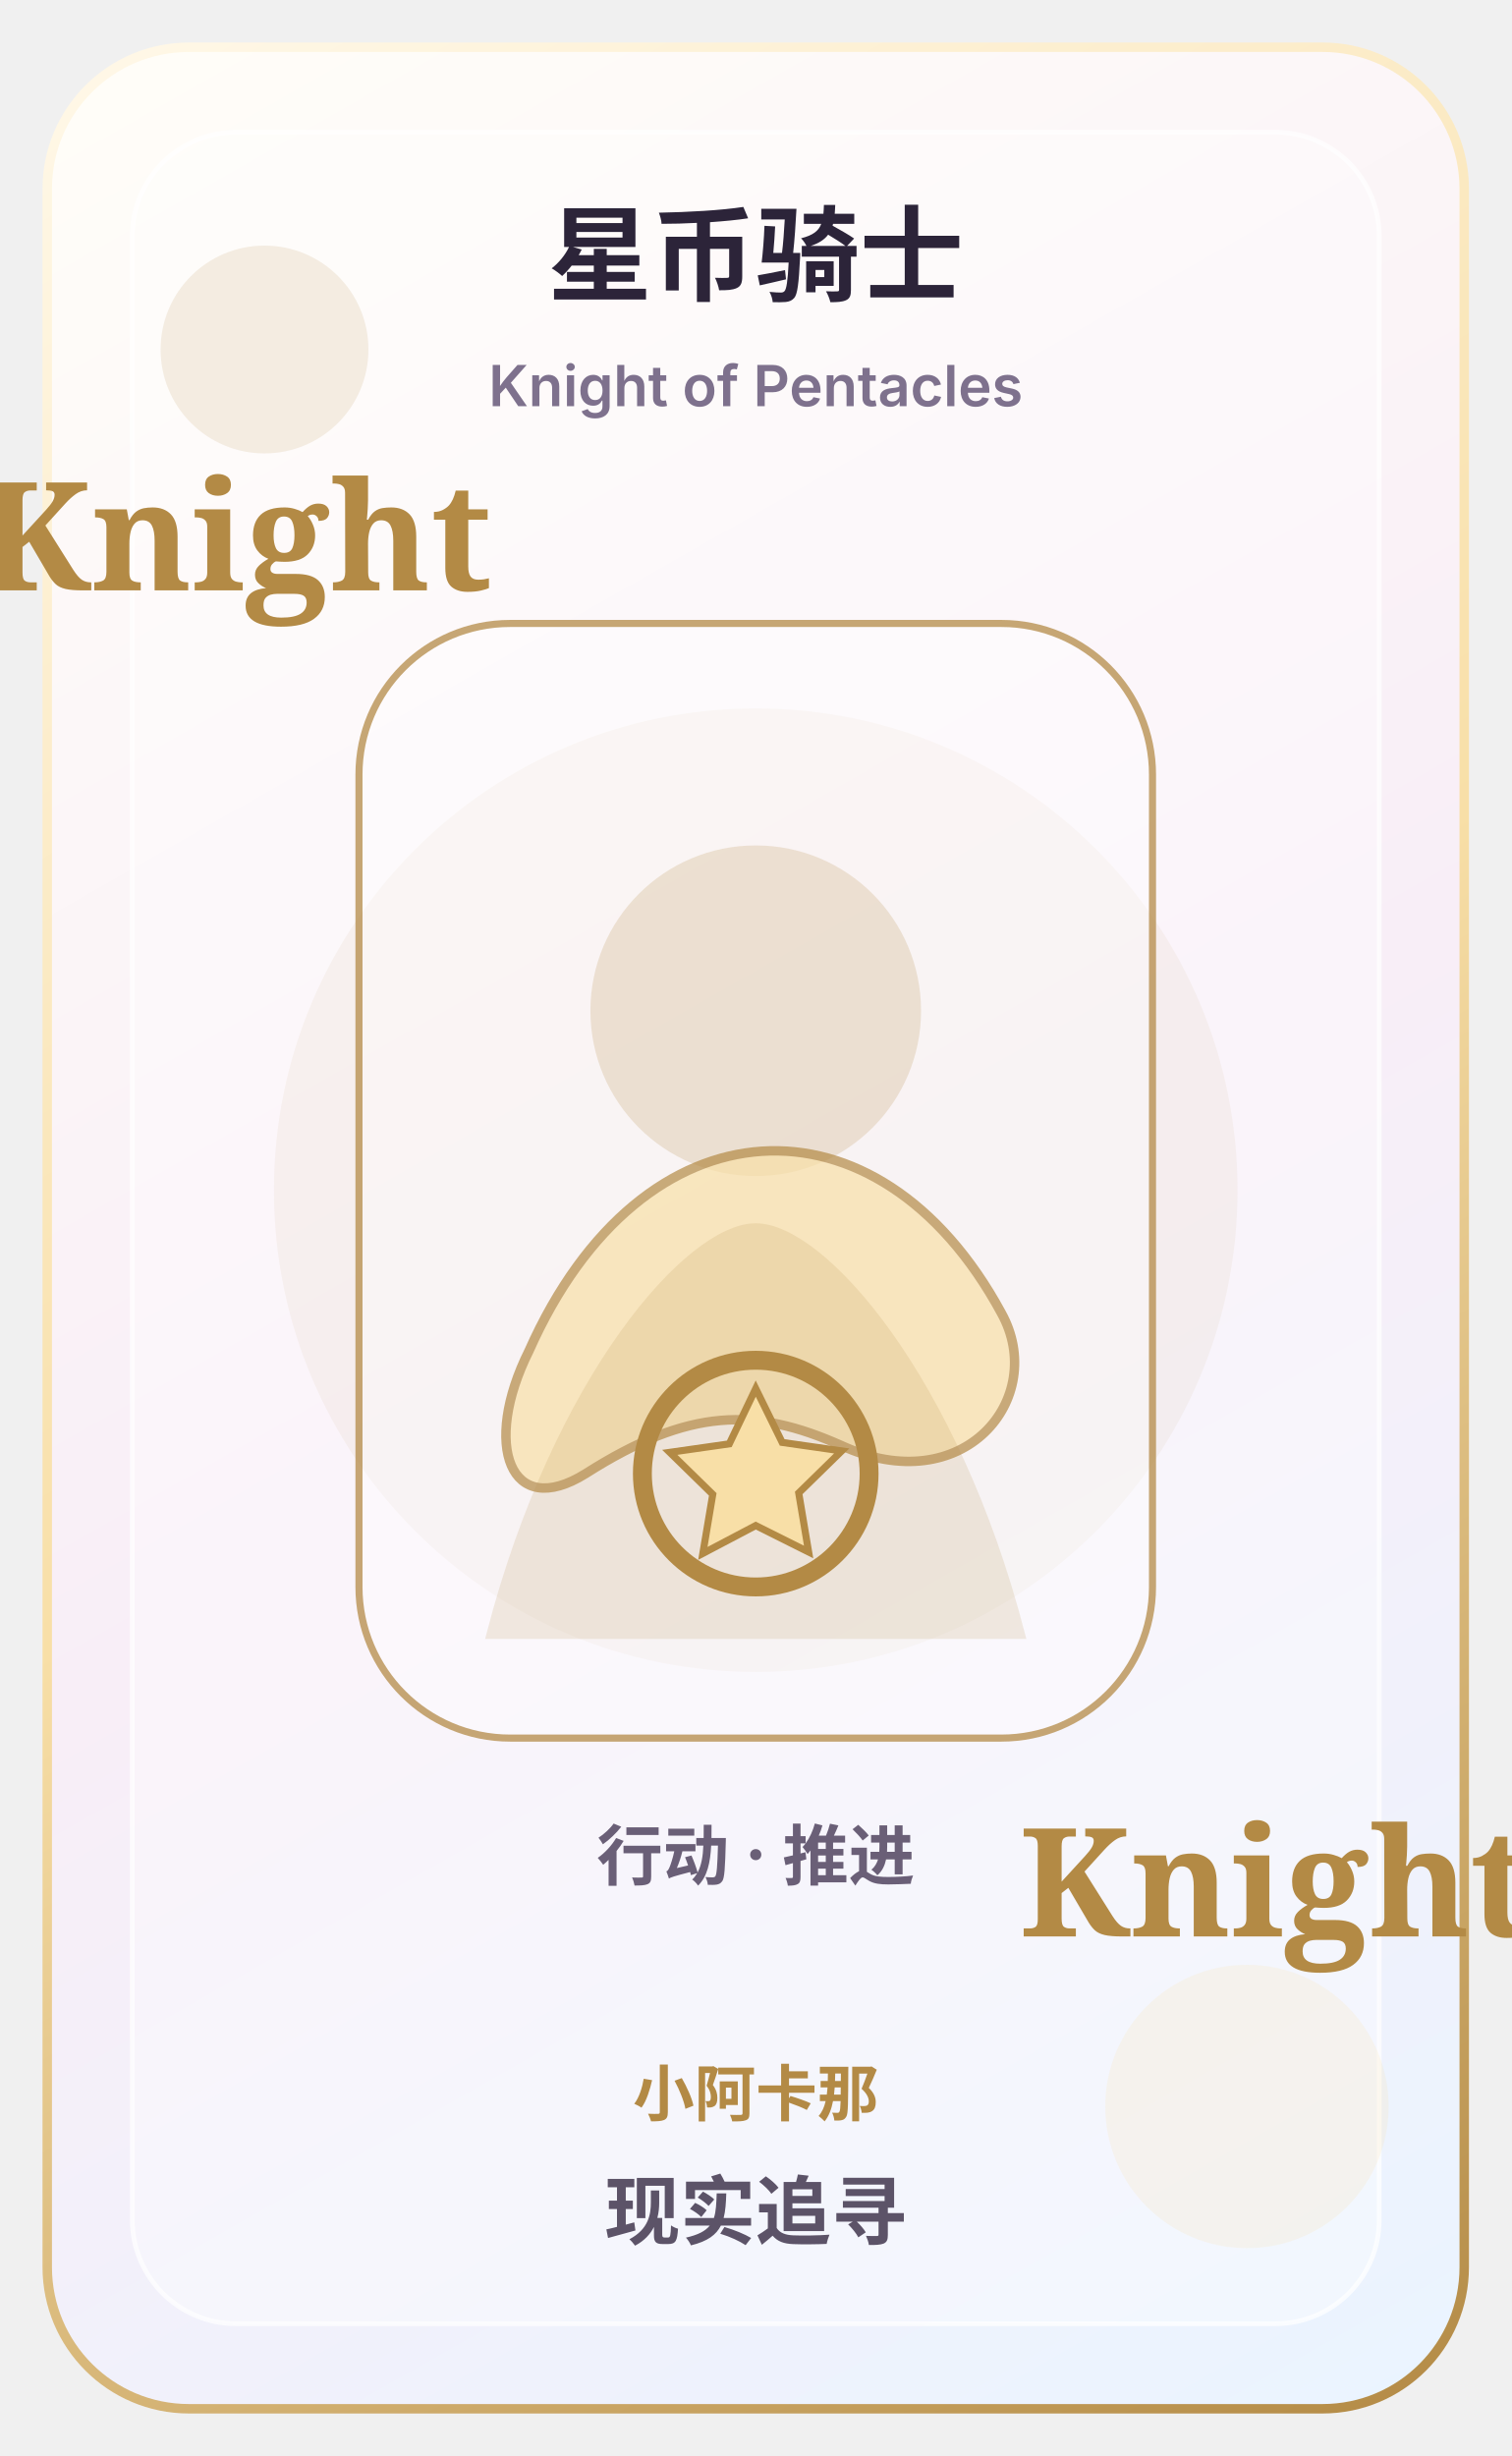
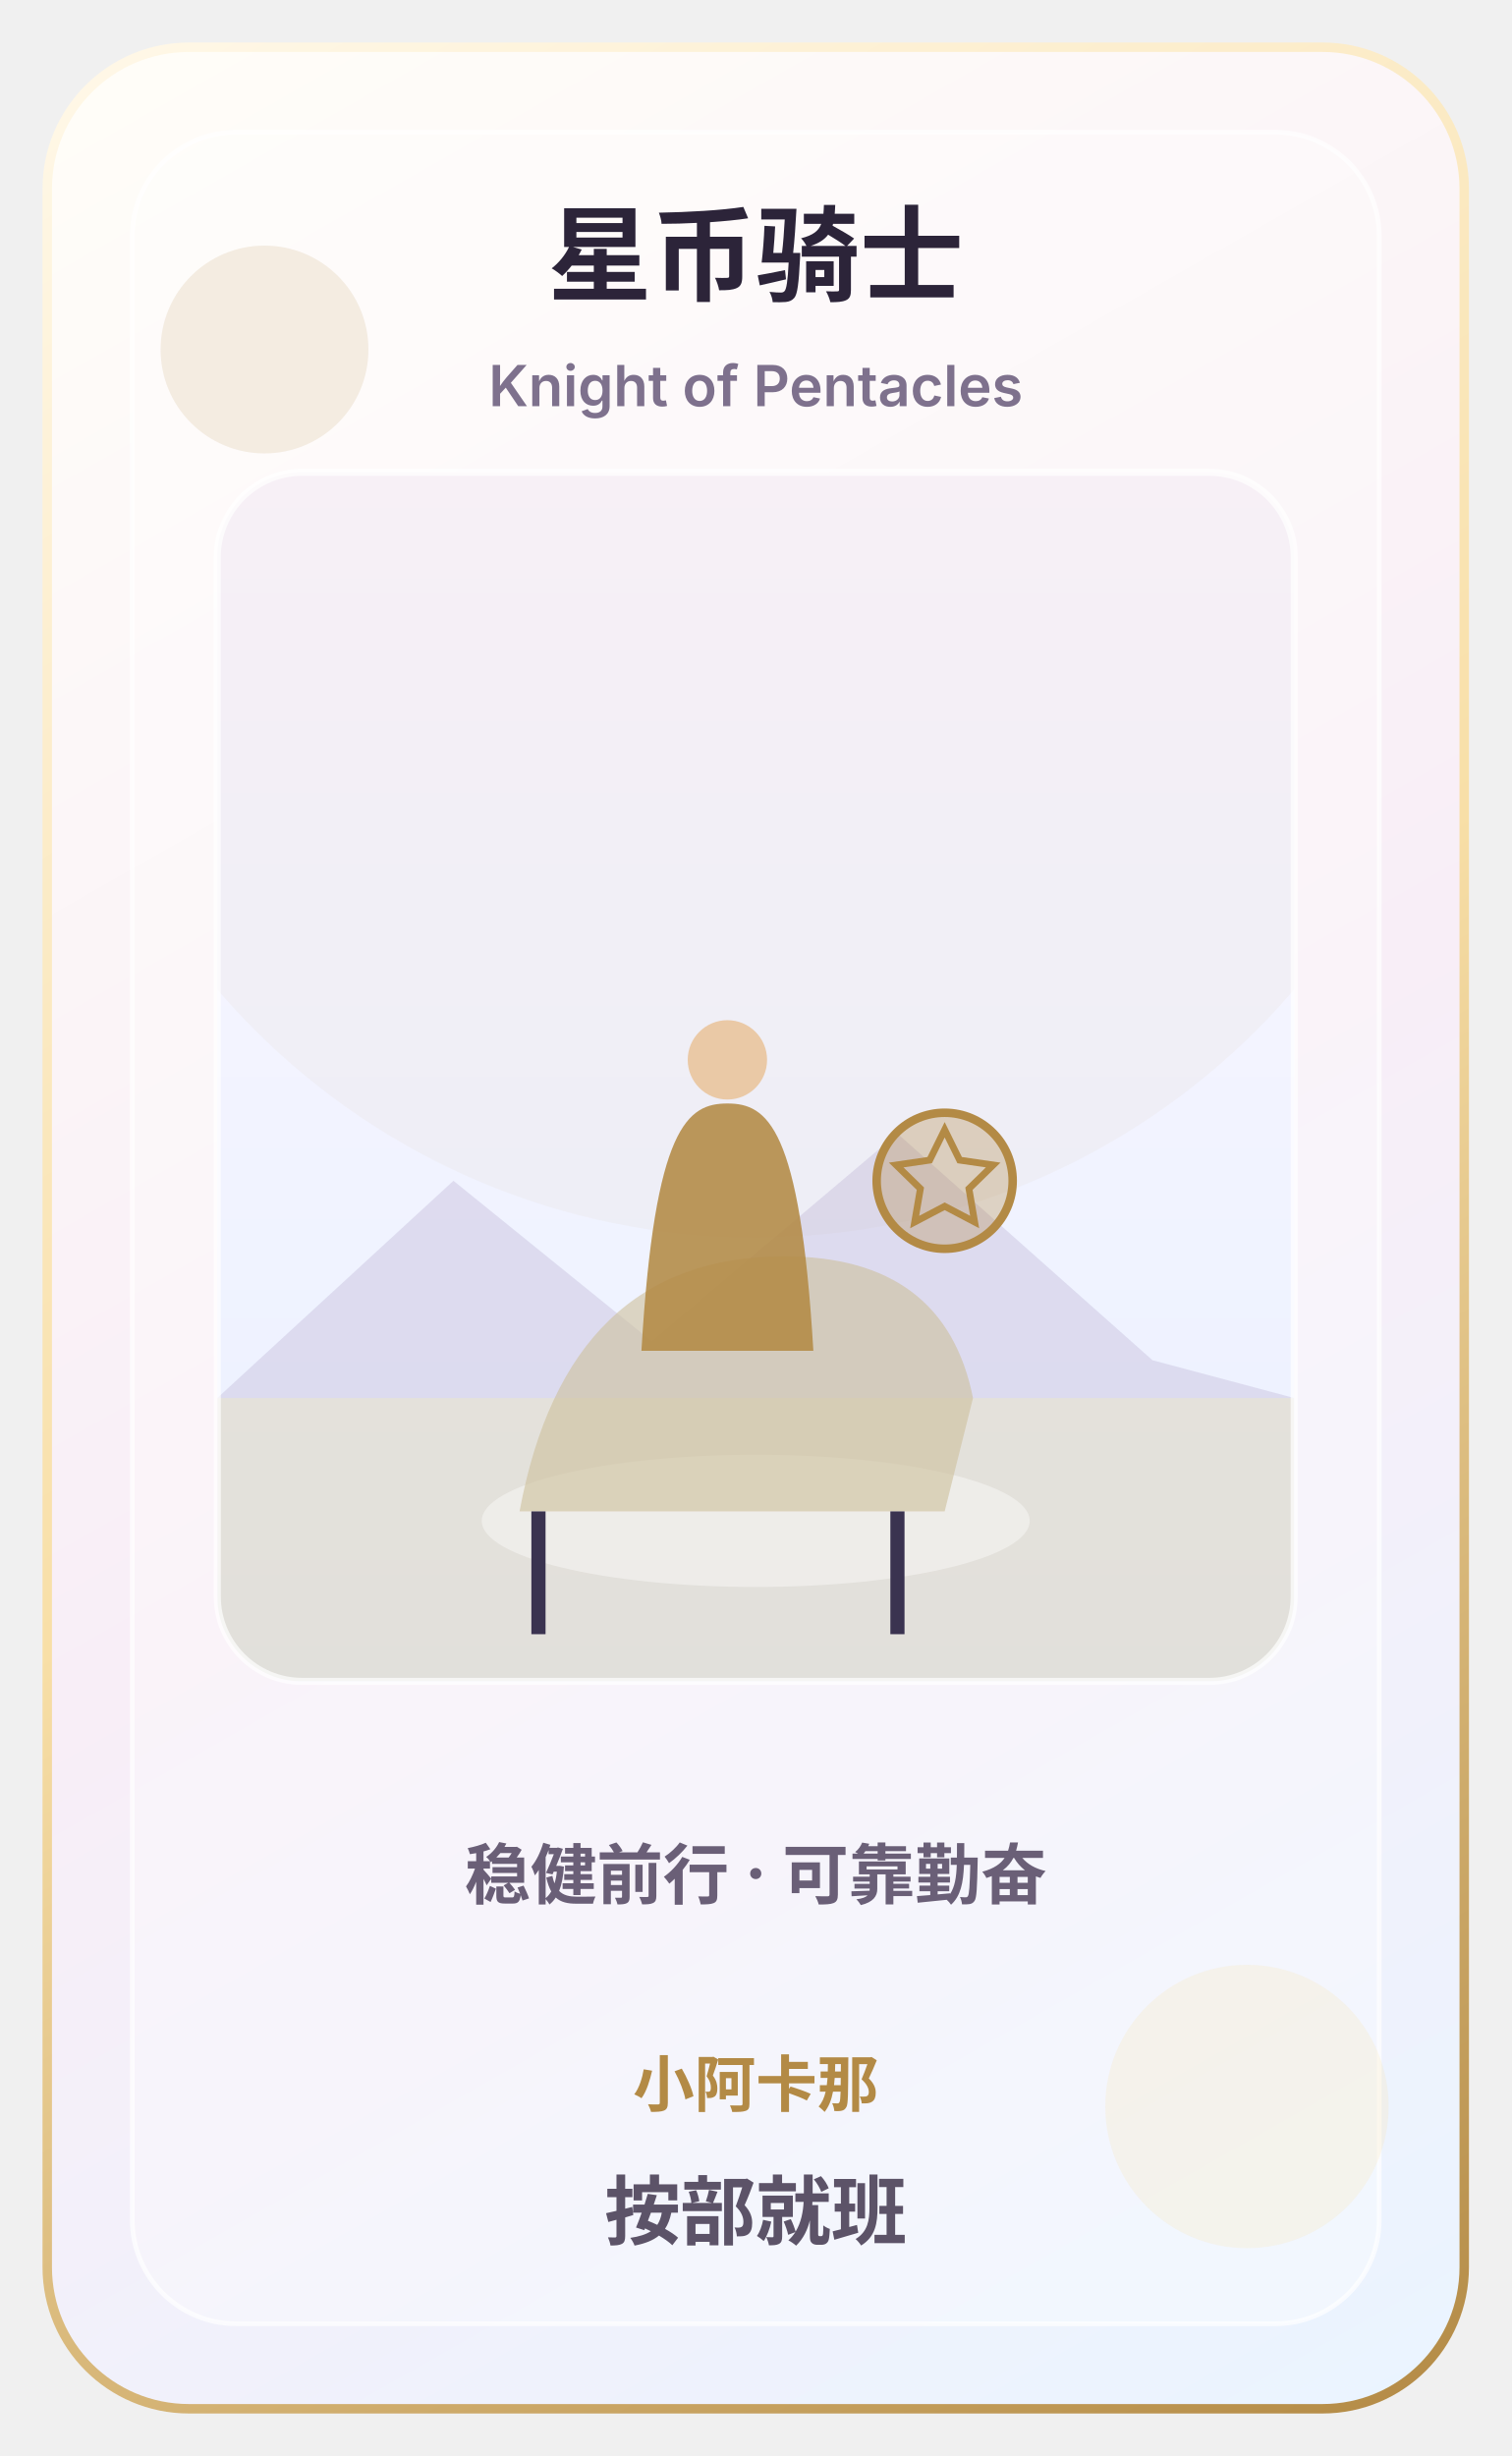
<svg xmlns="http://www.w3.org/2000/svg" width="320" height="520" viewBox="0 0 320 520" fill="none" role="img" aria-label="星币骑士">
  <rect x="10" y="10" width="300" height="500" rx="30" fill="url(#paper)" stroke="url(#edge)" stroke-width="2" />
-   <rect x="28" y="28" width="264" height="464" rx="22" fill="rgba(255,255,255,.34)" stroke="rgba(255,255,255,.72)" />
+   <rect x="28" y="28" width="264" height="464" rx="22" fill="rgba(255,255,255,.30)" stroke="rgba(255,255,255,.7)" />
  <circle cx="56" cy="74" r="22" fill="#B38A45" opacity=".14" />
-   <circle cx="264" cy="446" r="30" fill="#F8DFA7" opacity=".18" />
+   <circle cx="264" cy="446" r="30" fill="#F8DFA7" opacity=".2" />
  <text x="160" y="62" text-anchor="middle" font-family="-apple-system,BlinkMacSystemFont,Segoe UI,sans-serif" font-size="22" font-weight="700" fill="#2C2439">星币骑士</text>
  <text x="160" y="86" text-anchor="middle" font-family="-apple-system,BlinkMacSystemFont,Segoe UI,sans-serif" font-size="12" font-weight="600" fill="#7E718D">Knight of Pentacles</text>
-   <text x="50" y="125" text-anchor="middle" font-family="Georgia,serif" font-size="32" font-weight="700" fill="#B38A45">Knight</text>
-   <text x="270" y="410" text-anchor="middle" font-family="Georgia,serif" font-size="32" font-weight="700" fill="#B38A45">Knight</text>
-   <circle cx="160" cy="252" r="102" fill="#B38A45" opacity=".07" />
-   <rect x="76" y="132" width="168" height="236" rx="32" fill="rgba(255,255,255,.44)" stroke="#B38A45" stroke-width="1.5" opacity=".74" />
-   <g>
-     <circle cx="160" cy="214" r="34" fill="#B38A45" opacity=".2" stroke="#B38A45" stroke-width="2" />
-     <path d="M112 286c24-54 74-56 100-8 10 18-8 40-34 28-18-8-32-8-54 6-16 10-22-6-12-26Z" fill="#F8DFA7" opacity=".7" stroke="#B38A45" stroke-width="2" />
-     <path d="M104 346c14-54 42-86 56-86s42 32 56 86H104Z" fill="#B38A45" opacity=".16" stroke="#B38A45" stroke-width="2" />
-     <g opacity="1">
-       <circle cx="160" cy="312" r="24" fill="none" stroke="#B38A45" stroke-width="4" />
-       <path d="M160 294l5.6 11.4 12.6 1.8-9.1 8.9 2.1 12.5L160 323l-11.2 5.9 2.1-12.5-9.1-8.9 12.6-1.8L160 294Z" fill="#F8DFA7" stroke="#B38A45" stroke-width="1.5" />
+   <clipPath id="win">
+     <rect x="46" y="100" width="228" height="256" rx="18" />
+   </clipPath>
+   <g clip-path="url(#win)">
+     <rect x="46" y="100" width="228" height="256" fill="url(#sky)" />
+     <circle cx="160" cy="112" r="150" fill="#B38A45" opacity=".05" />
+     <path d="M46 296 L96 250 L138 284 L190 240 L244 288 L274 296 Z" fill="#b9b0d2" opacity="0.35" />
+     <rect x="46" y="296" width="228" height="60" fill="#d6cbaf" opacity="0.45" />
+     <ellipse cx="160" cy="322" rx="58" ry="14" fill="#fff" opacity=".4" />
+     <path d="M110 320 q10 -54 56 -54 q34 0 40 30 l-6 24 Z" fill="#cdbf9b" opacity=".6" />
+     <g>
+       <path d="M135.8 286 C138.6 238.4 145.6 233.64 154 233.64 C162.4 233.64 169.4 238.4 172.2 286 Z" fill="#B38A45" opacity=".88" />
+       <circle cx="154" cy="224.4" r="8.4" fill="#EAC9A6" />
+     </g>
+     <line x1="114" y1="320" x2="114" y2="346" stroke="#3A3350" stroke-width="3" />
+     <line x1="190" y1="320" x2="190" y2="346" stroke="#3A3350" stroke-width="3" />
+     <g>
+       <circle cx="200" cy="250" r="14.4" fill="#B38A45" opacity=".32" />
+       <circle cx="200" cy="250" r="14.4" fill="none" stroke="#B38A45" stroke-width="1.8" />
+       <path d="M200 239.2 L203.17 245.63 L210.27 246.66 L205.14 251.67 L206.35 258.74 L200 255.4 L193.65 258.74 L194.86 251.67 L189.73 246.66 L196.83 245.63 Z" fill="none" stroke="#B38A45" stroke-width="1.44" />
    </g>
  </g>
-   <text x="160" y="398" text-anchor="middle" font-family="-apple-system,BlinkMacSystemFont,Segoe UI,sans-serif" font-size="14" font-weight="700" fill="#6A5F77">行动 · 推进</text>
-   <text x="160" y="448" text-anchor="middle" font-family="-apple-system,BlinkMacSystemFont,Segoe UI,sans-serif" font-size="13" font-weight="700" fill="#B38A45">小阿卡那</text>
-   <text x="160" y="474" text-anchor="middle" font-family="-apple-system,BlinkMacSystemFont,Segoe UI,sans-serif" font-size="16" font-weight="700" fill="#5C5368">现实追寻</text>
+   <rect x="46" y="100" width="228" height="256" rx="18" fill="none" stroke="rgba(255,255,255,.7)" stroke-width="1.5" />
+   <text x="160" y="402" text-anchor="middle" font-family="-apple-system,BlinkMacSystemFont,Segoe UI,sans-serif" font-size="14" font-weight="700" fill="#6A5F77">稳健前行 · 可靠勤奋</text>
+   <text x="160" y="446" text-anchor="middle" font-family="-apple-system,BlinkMacSystemFont,Segoe UI,sans-serif" font-size="13" font-weight="700" fill="#B38A45">小阿卡那</text>
+   <text x="160" y="474" text-anchor="middle" font-family="-apple-system,BlinkMacSystemFont,Segoe UI,sans-serif" font-size="16" font-weight="700" fill="#5C5368">按部就班</text>
  <defs>
    <linearGradient id="paper" x1="22" y1="18" x2="302" y2="510" gradientUnits="userSpaceOnUse">
      <stop stop-color="#FFFDF8" />
      <stop offset=".52" stop-color="#F8EEF7" />
      <stop offset="1" stop-color="#EAF4FF" />
    </linearGradient>
    <linearGradient id="edge" x1="14" y1="10" x2="310" y2="510" gradientUnits="userSpaceOnUse">
      <stop stop-color="#FFF8E8" />
      <stop offset=".5" stop-color="#F8DFA7" />
      <stop offset="1" stop-color="#B38A45" />
    </linearGradient>
+     <linearGradient id="sky" x1="0" y1="100" x2="0" y2="356" gradientUnits="userSpaceOnUse">
+       <stop stop-color="#FBF6FF" />
+       <stop offset="1" stop-color="#EAF1FF" />
+     </linearGradient>
  </defs>
</svg>
